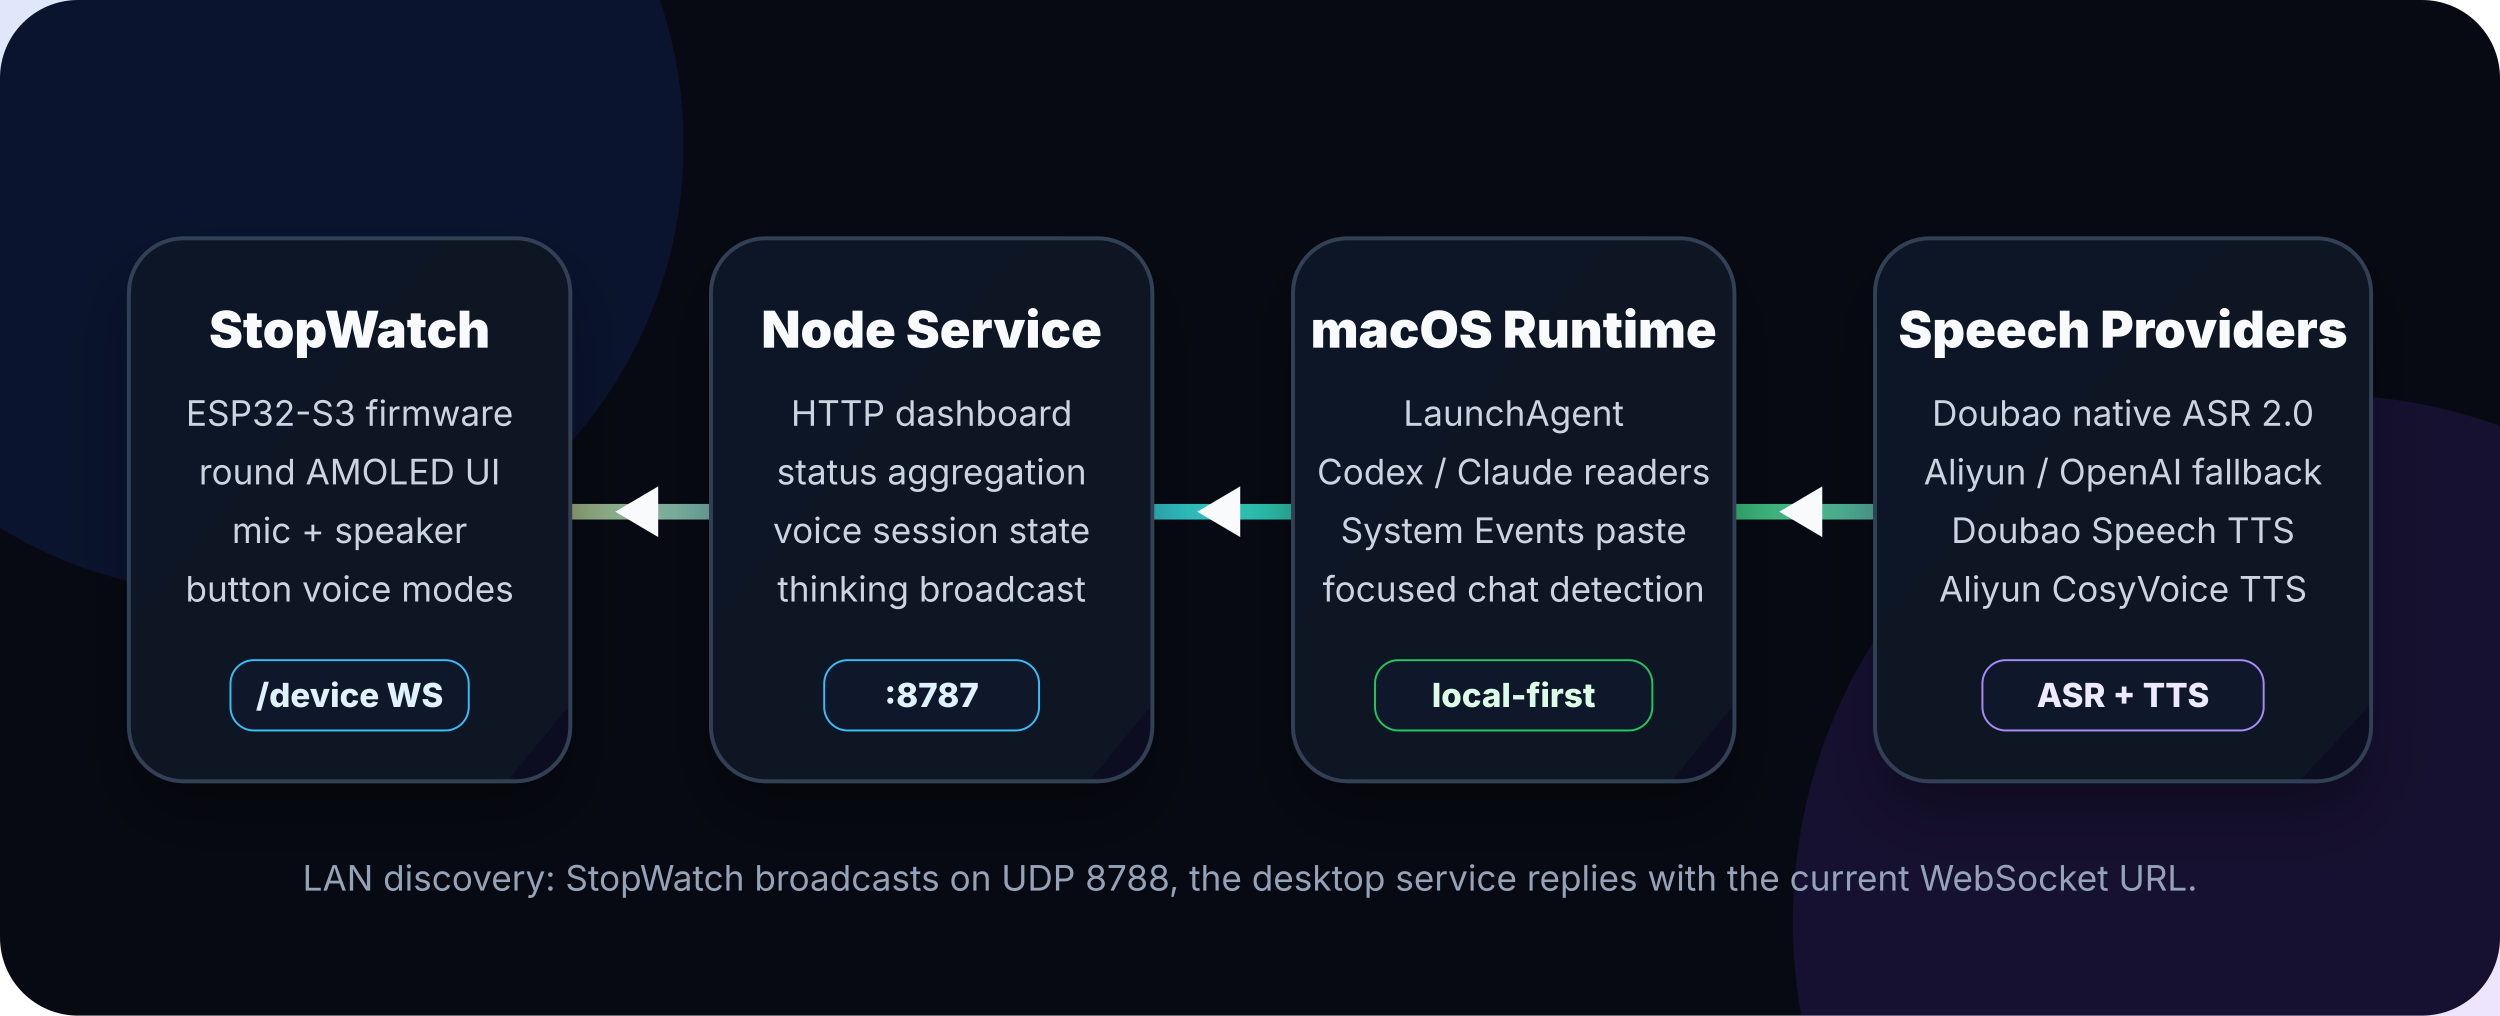
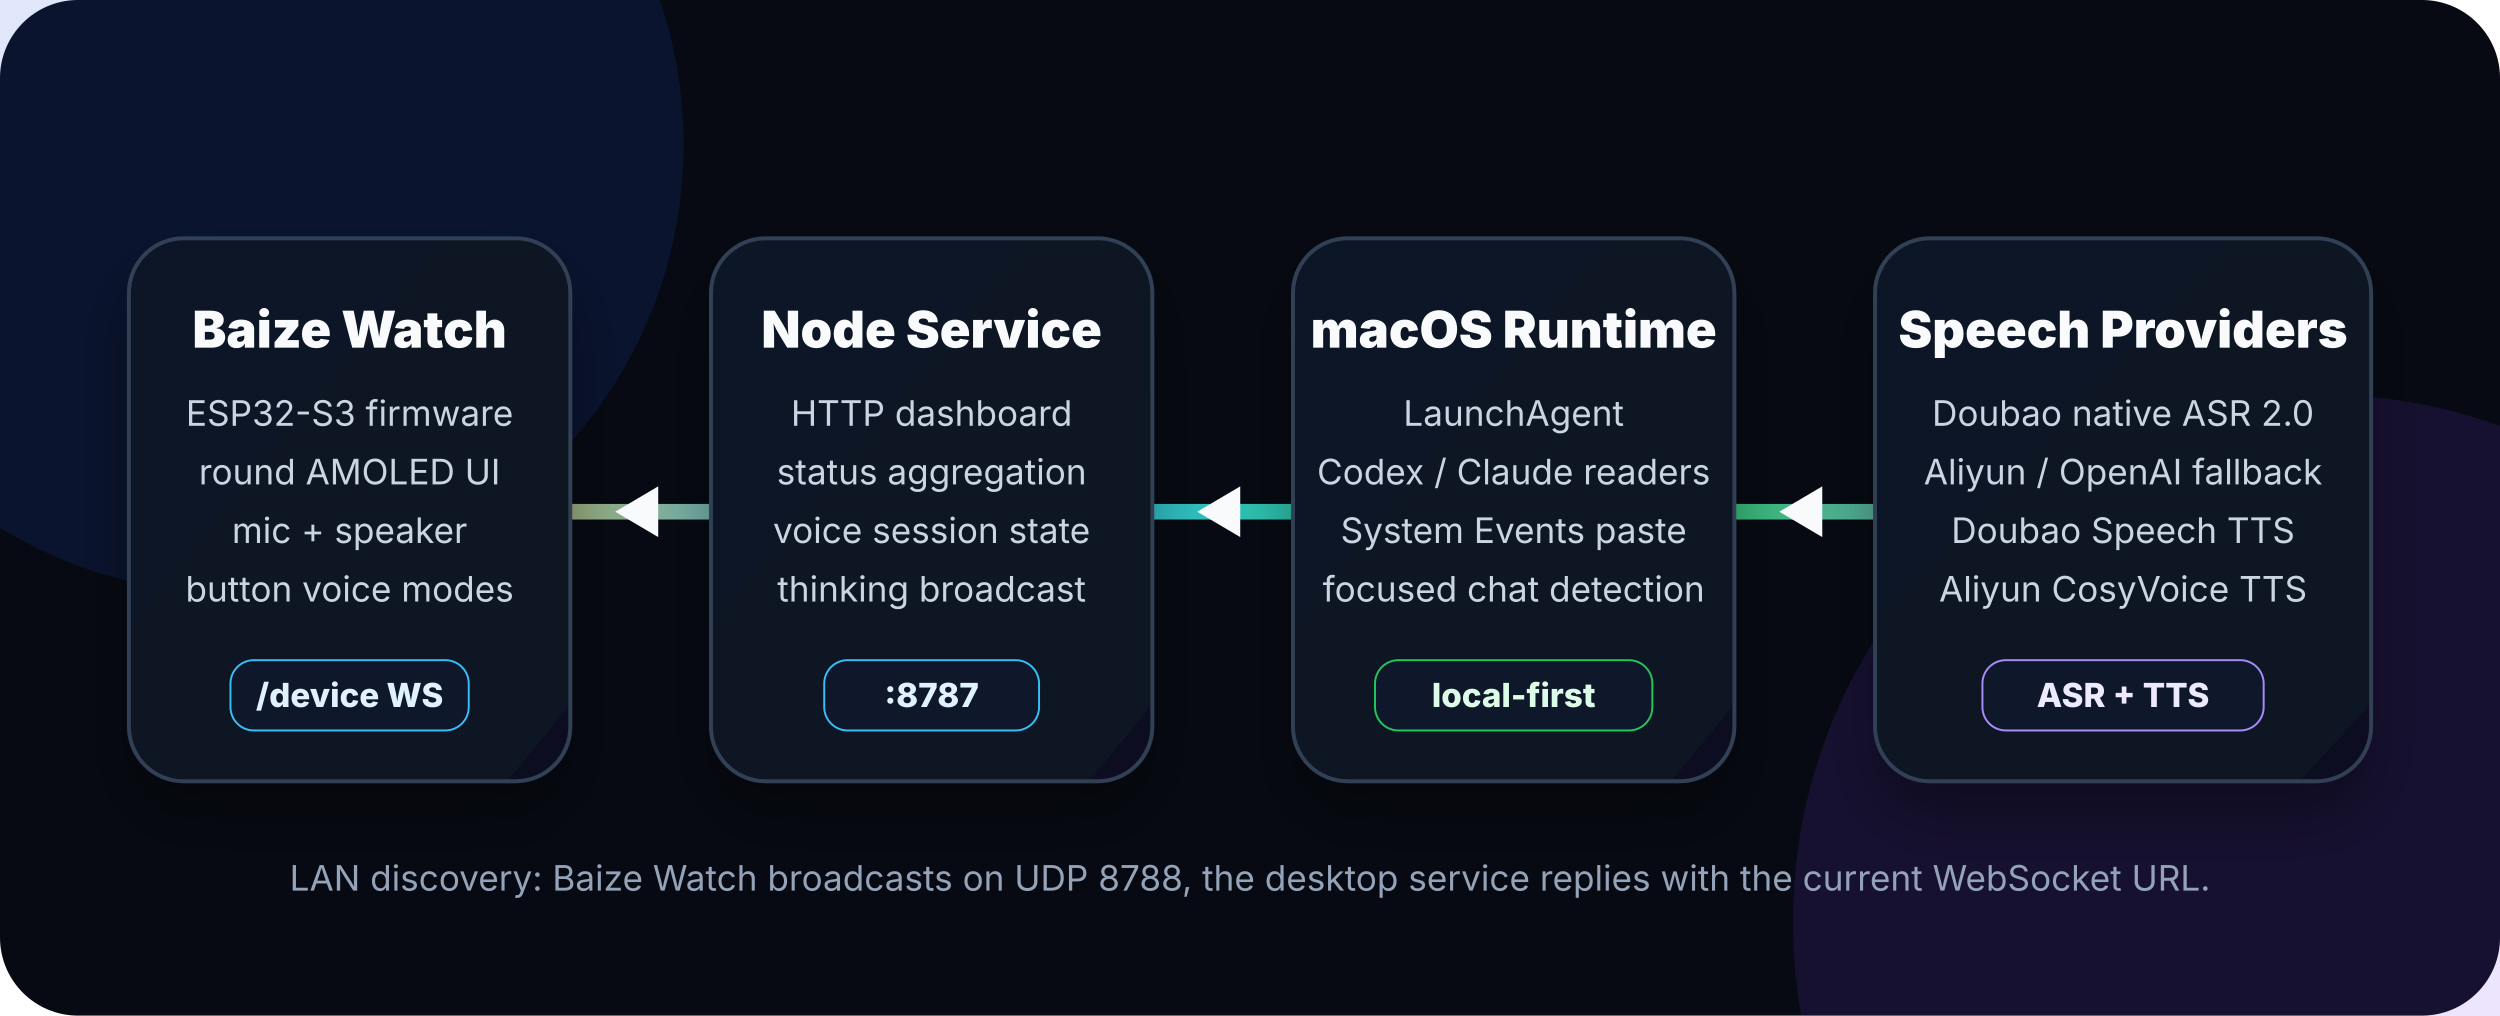
<svg xmlns="http://www.w3.org/2000/svg" width="1280" height="520" viewBox="0 0 1280 520" fill="none">
  <defs>
    <linearGradient id="panel" x1="0" y1="0" x2="1" y2="1">
      <stop stop-color="#111827" />
      <stop offset="1" stop-color="#0B1120" />
    </linearGradient>
    <linearGradient id="wire" x1="112" y1="262" x2="1168" y2="262" gradientUnits="userSpaceOnUse">
      <stop stop-color="#F59E0B" />
      <stop offset="0.35" stop-color="#38BDF8" />
      <stop offset="0.68" stop-color="#22C55E" />
      <stop offset="1" stop-color="#A78BFA" />
    </linearGradient>
    <filter id="drop" x="-15%" y="-20%" width="130%" height="150%">
      <feDropShadow dx="0" dy="18" stdDeviation="16" flood-color="#000000" flood-opacity="0.34" />
    </filter>
  </defs>
  <rect width="1280" height="520" rx="40" fill="#070A12" />
  <circle cx="120" cy="74" r="230" fill="#1D4ED8" opacity="0.14" />
  <circle cx="1188" cy="472" r="270" fill="#7C3AED" opacity="0.14" />
  <path d="M146 262H1134" stroke="url(#wire)" stroke-width="8" stroke-linecap="round" />
  <g filter="url(#drop)" stroke="#334155" stroke-width="2" fill="url(#panel)">
    <rect x="66" y="122" width="226" height="278" rx="28" />
    <rect x="364" y="122" width="226" height="278" rx="28" />
    <rect x="662" y="122" width="226" height="278" rx="28" />
    <rect x="960" y="122" width="254" height="278" rx="28" />
  </g>
  <g font-family="Inter, Arial, sans-serif">
-     <text x="179" y="178" text-anchor="middle" fill="#F8FAFC" font-size="26" font-weight="850">StopWatch</text>
+     <text x="179" y="178" text-anchor="middle" fill="#F8FAFC" font-size="26" font-weight="850">Baize Watch</text>
    <text x="179" y="218" text-anchor="middle" fill="#CBD5E1" font-size="18">ESP32-S3 firmware</text>
    <text x="179" y="248" text-anchor="middle" fill="#CBD5E1" font-size="18">round AMOLED UI</text>
    <text x="179" y="278" text-anchor="middle" fill="#CBD5E1" font-size="18">mic + speaker</text>
    <text x="179" y="308" text-anchor="middle" fill="#CBD5E1" font-size="18">button voice modes</text>
    <rect x="118" y="338" width="122" height="36" rx="12" fill="#0F172A" stroke="#38BDF8" />
    <text x="179" y="362" text-anchor="middle" fill="#E0F2FE" font-size="17" font-weight="800">/device WS</text>
    <text x="477" y="178" text-anchor="middle" fill="#F8FAFC" font-size="26" font-weight="850">Node Service</text>
    <text x="477" y="218" text-anchor="middle" fill="#CBD5E1" font-size="18">HTTP dashboard</text>
    <text x="477" y="248" text-anchor="middle" fill="#CBD5E1" font-size="18">status aggregation</text>
    <text x="477" y="278" text-anchor="middle" fill="#CBD5E1" font-size="18">voice session state</text>
    <text x="477" y="308" text-anchor="middle" fill="#CBD5E1" font-size="18">thinking broadcast</text>
    <rect x="422" y="338" width="110" height="36" rx="12" fill="#0F172A" stroke="#38BDF8" />
    <text x="477" y="362" text-anchor="middle" fill="#E0F2FE" font-size="17" font-weight="800">:8787</text>
    <text x="775" y="178" text-anchor="middle" fill="#F8FAFC" font-size="26" font-weight="850">macOS Runtime</text>
    <text x="775" y="218" text-anchor="middle" fill="#CBD5E1" font-size="18">LaunchAgent</text>
    <text x="775" y="248" text-anchor="middle" fill="#CBD5E1" font-size="18">Codex / Claude readers</text>
    <text x="775" y="278" text-anchor="middle" fill="#CBD5E1" font-size="18">System Events paste</text>
    <text x="775" y="308" text-anchor="middle" fill="#CBD5E1" font-size="18">focused chat detection</text>
    <rect x="704" y="338" width="142" height="36" rx="12" fill="#0F172A" stroke="#22C55E" />
    <text x="775" y="362" text-anchor="middle" fill="#DCFCE7" font-size="17" font-weight="800">local-first</text>
    <text x="1087" y="178" text-anchor="middle" fill="#F8FAFC" font-size="26" font-weight="850">Speech Providers</text>
    <text x="1087" y="218" text-anchor="middle" fill="#CBD5E1" font-size="18">Doubao native ASR 2.0</text>
    <text x="1087" y="248" text-anchor="middle" fill="#CBD5E1" font-size="18">Aliyun / OpenAI fallback</text>
    <text x="1087" y="278" text-anchor="middle" fill="#CBD5E1" font-size="18">Doubao Speech TTS</text>
    <text x="1087" y="308" text-anchor="middle" fill="#CBD5E1" font-size="18">Aliyun CosyVoice TTS</text>
    <rect x="1015" y="338" width="144" height="36" rx="12" fill="#0F172A" stroke="#A78BFA" />
    <text x="1087" y="362" text-anchor="middle" fill="#EDE9FE" font-size="17" font-weight="800">ASR + TTS</text>
  </g>
  <g fill="#F8FAFC">
    <path d="M315 262L337 249V275L315 262Z" />
    <path d="M613 262L635 249V275L613 262Z" />
    <path d="M911 262L933 249V275L911 262Z" />
  </g>
  <g font-family="Inter, Arial, sans-serif">
-     <text x="640" y="456" text-anchor="middle" fill="#94A3B8" font-size="18">LAN discovery: StopWatch broadcasts on UDP 8788, the desktop service replies with the current WebSocket URL.</text>
+     <text x="640" y="456" text-anchor="middle" fill="#94A3B8" font-size="18">LAN discovery: Baize Watch broadcasts on UDP 8788, the desktop service replies with the current WebSocket URL.</text>
  </g>
</svg>
